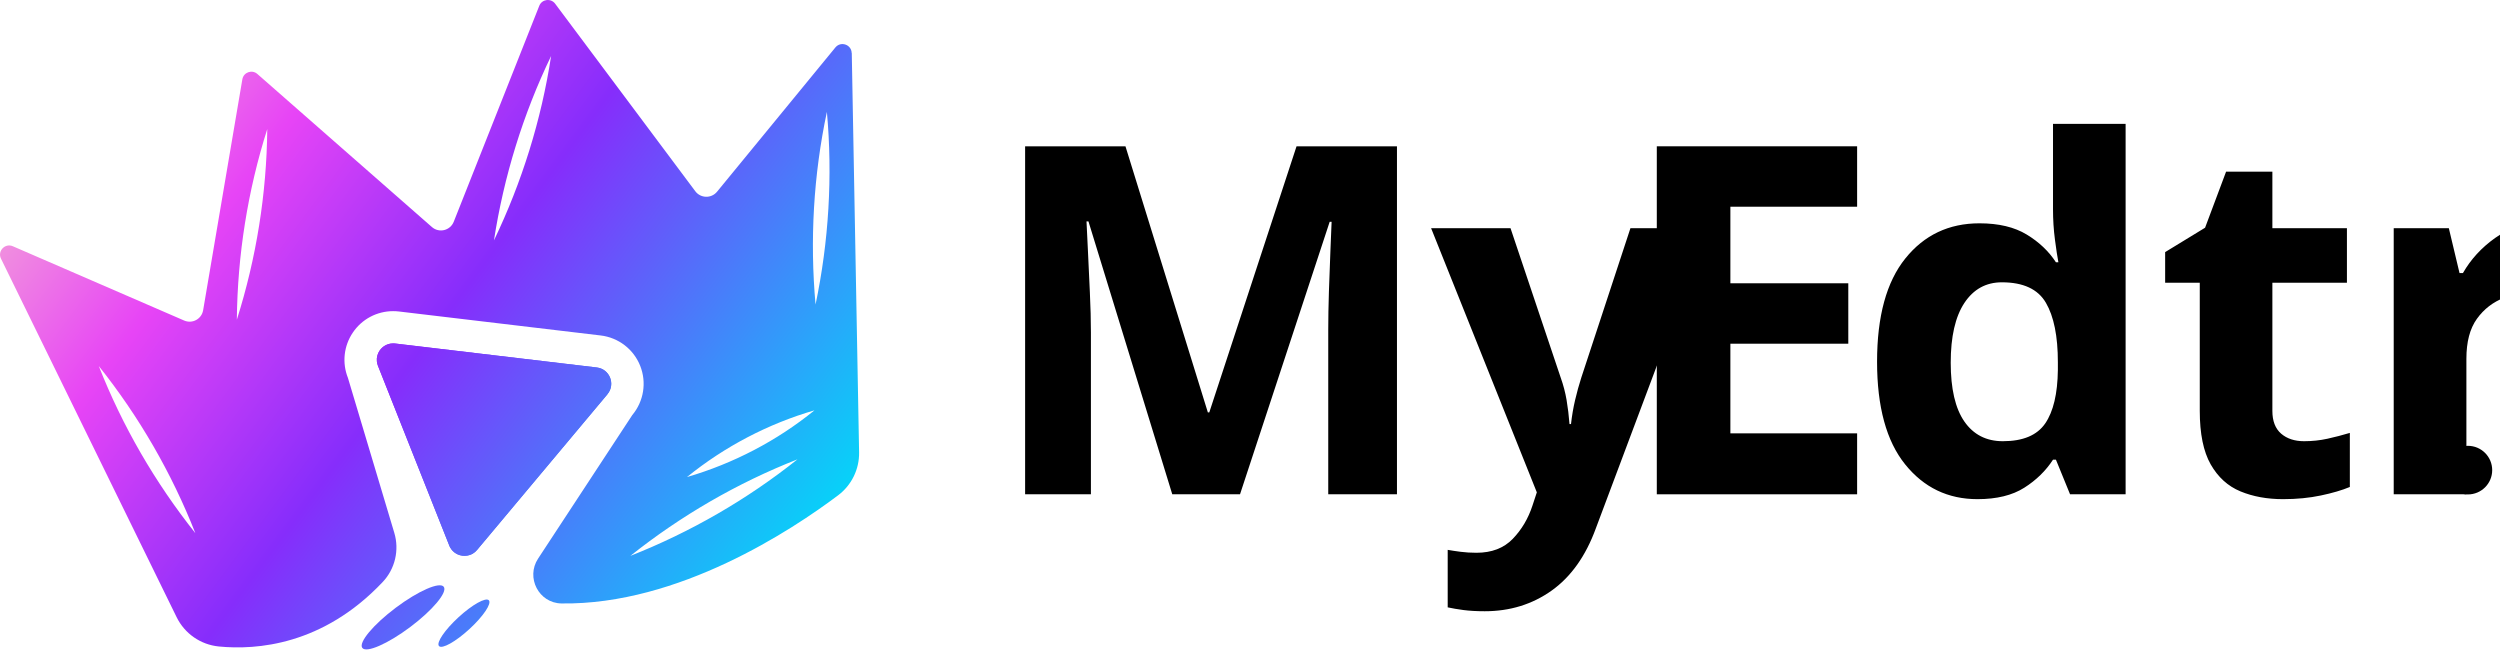
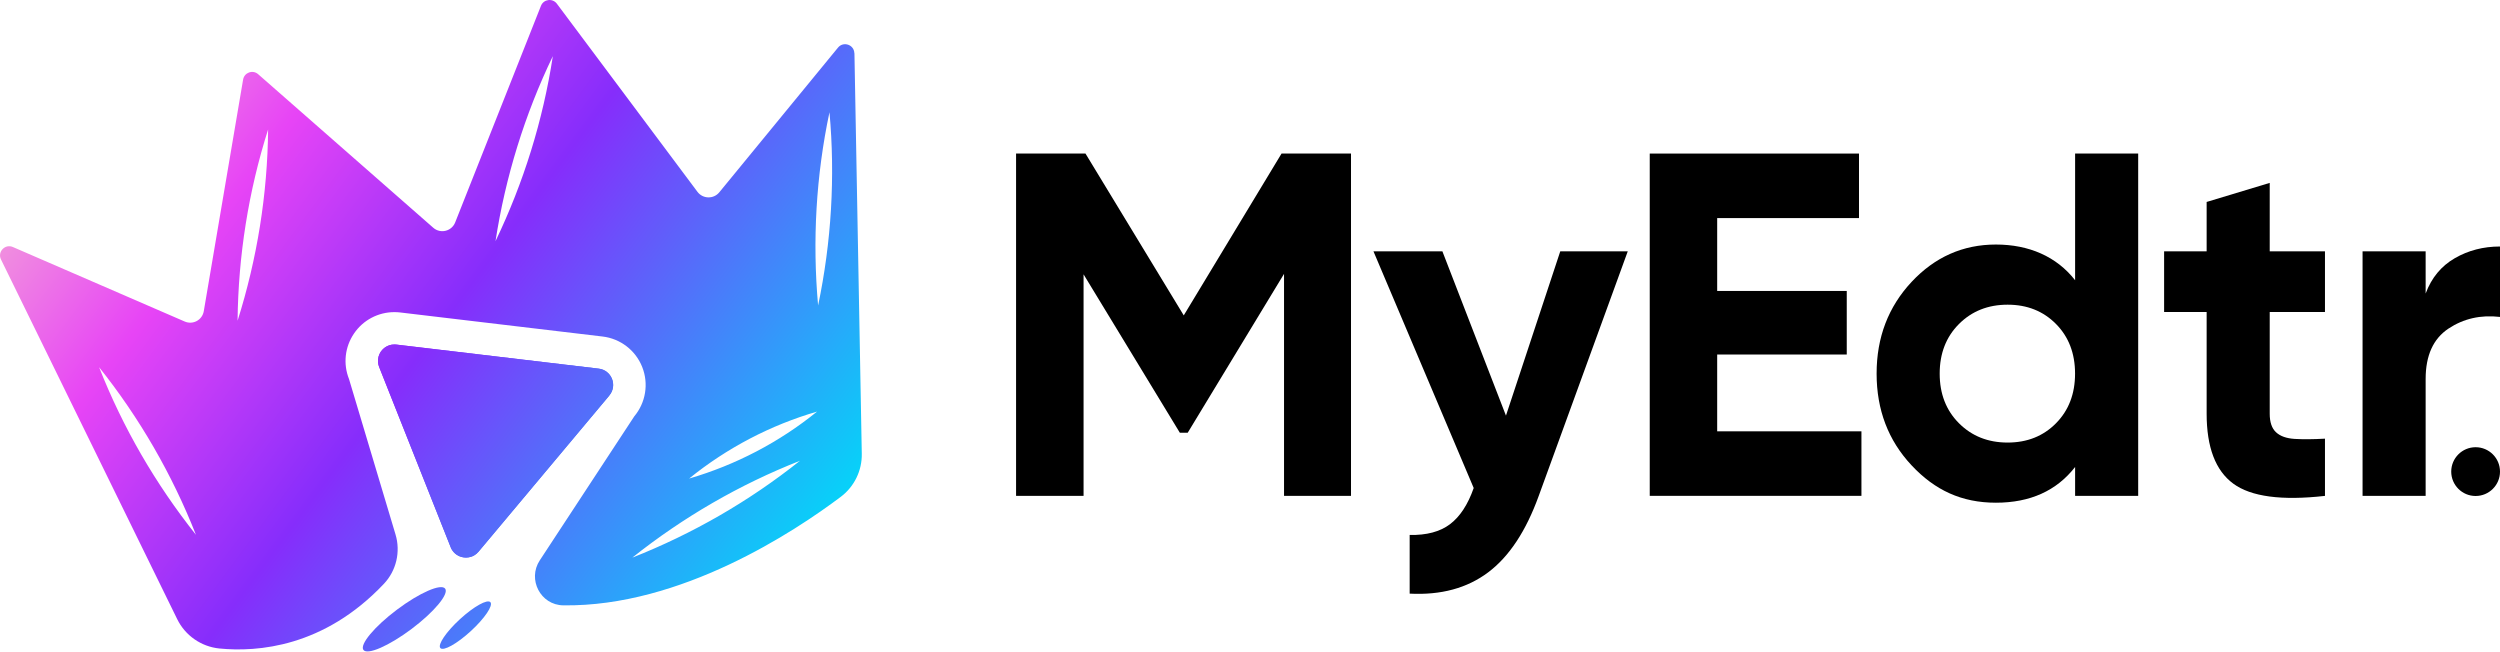
- <svg xmlns="http://www.w3.org/2000/svg" xmlns:xlink="http://www.w3.org/1999/xlink" id="Layer_2" data-name="Layer 2" viewBox="0 0 522.41 135.69">
+ <svg xmlns="http://www.w3.org/2000/svg" xmlns:xlink="http://www.w3.org/1999/xlink" id="Layer_2" data-name="Layer 2" viewBox="0 0 520.78 135.69">
  <defs>
    <style>
      .cls-1 {
        fill: url(#linear-gradient-5);
      }

      .cls-2 {
        fill: url(#linear-gradient-4);
      }

      .cls-3 {
        fill: url(#linear-gradient-3);
      }

      .cls-4 {
        fill: url(#linear-gradient-2);
      }

      .cls-5 {
        fill: url(#linear-gradient);
      }
- 
-       .cls-6 {
-         letter-spacing: -.02em;
-       }
- 
-       .cls-7 {
-         letter-spacing: -.02em;
-       }
- 
-       .cls-8 {
-         letter-spacing: -.03em;
-       }
- 
-       .cls-9 {
-         font-family: Gilroy-Bold, Gilroy;
-         font-size: 101.85px;
-         font-weight: 700;
-       }
    </style>
    <linearGradient id="linear-gradient" x1="-43.32" y1="-17.26" x2="160.09" y2="132.96" gradientUnits="userSpaceOnUse">
      <stop offset="0" stop-color="#19f5f5" />
      <stop offset=".23" stop-color="#f5b7d2" />
      <stop offset=".43" stop-color="#e744f6" />
      <stop offset=".63" stop-color="#862dfb" />
      <stop offset="1" stop-color="#00dbf9" />
    </linearGradient>
    <linearGradient id="linear-gradient-2" x1="-31.98" y1="-32.62" x2="171.44" y2="117.6" xlink:href="#linear-gradient" />
    <linearGradient id="linear-gradient-3" x1="-43.32" y1="-17.26" x2="160.09" y2="132.96" xlink:href="#linear-gradient" />
    <linearGradient id="linear-gradient-4" x1="-68.2" y1="16.43" x2="135.21" y2="166.65" gradientTransform="translate(94.28 -24.73) rotate(36.88)" xlink:href="#linear-gradient" />
    <linearGradient id="linear-gradient-5" x1="-64.3" y1="11.15" x2="139.11" y2="161.36" gradientTransform="translate(113.62 -31.27) rotate(42.56)" xlink:href="#linear-gradient" />
  </defs>
  <g id="Layer_1-2" data-name="Layer 1">
    <g>
-       <text class="cls-9" transform="translate(205.04 103.29)">
-         <tspan class="cls-7" x="0" y="0">My</tspan>
-         <tspan class="cls-8" x="132" y="0">E</tspan>
-         <tspan class="cls-6" x="182.62" y="0">dtr</tspan>
-       </text>
+       <g>
+         <path d="M281.43,31.99v71.3h-13.95v-46.24l-20.07,33.1h-1.63l-20.06-33v46.14h-14.06V31.99h14.46l20.47,33.71,20.37-33.71h14.46Z" />
+         <path d="M325.02,52.36h14.06l-18.54,50.93c-2.65,7.33-6.16,12.65-10.54,15.94-4.38,3.29-9.83,4.77-16.35,4.43v-12.22c3.53.07,6.33-.68,8.4-2.24,2.07-1.56,3.72-4.07,4.94-7.54l-20.88-49.3h14.36l13.24,34.22,11.31-34.22Z" />
+         <path d="M357.71,89.85h30.05v13.44h-44.1V31.99h43.59v13.44h-29.54v15.18h26.99v13.24h-26.99v15.99Z" />
+         <path d="M432.27,31.99h13.14v71.3h-13.14v-6.01c-3.87,4.96-9.37,7.44-16.5,7.44s-12.72-2.6-17.57-7.79c-4.86-5.19-7.28-11.56-7.28-19.1s2.43-13.9,7.28-19.1c4.85-5.19,10.71-7.79,17.57-7.79s12.63,2.48,16.5,7.44v-26.38ZM408.08,88.17c2.68,2.68,6.06,4.02,10.13,4.02s7.44-1.34,10.08-4.02c2.65-2.68,3.97-6.13,3.97-10.34s-1.32-7.66-3.97-10.34c-2.65-2.68-6.01-4.02-10.08-4.02s-7.45,1.34-10.13,4.02-4.02,6.13-4.02,10.34,1.34,7.66,4.02,10.34Z" />
+         <path d="M484.32,64.99h-11.51v21.19c0,1.77.44,3.06,1.32,3.87.88.82,2.17,1.27,3.87,1.38,1.7.1,3.8.09,6.32-.05v11.92c-9.03,1.02-15.4.17-19.1-2.55-3.7-2.72-5.55-7.57-5.55-14.57v-21.19h-8.86v-12.63h8.86v-10.29l13.14-3.97v14.26h11.51v12.63Z" />
+         <path d="M505.3,61.12c1.22-3.26,3.24-5.7,6.06-7.33,2.82-1.63,5.96-2.44,9.42-2.44v14.67c-4.01-.47-7.59.34-10.75,2.44-3.16,2.11-4.74,5.6-4.74,10.49v24.34h-13.14v-50.93h13.14v8.76Z" />
+       </g>
      <g>
        <path class="cls-5" d="M126.93,82.39l-27.25,32.54c-.26.31-.56.56-.88.75-.21.13-.44.23-.67.3-.35.12-.71.17-1.06.17-.33,0-.66-.05-.98-.14-.32-.09-.63-.23-.91-.42-.43-.27-.79-.65-1.06-1.11-.1-.15-.17-.32-.24-.49l-14.9-37.54c-.13-.32-.2-.64-.23-.96-.08-.79.14-1.57.55-2.19.1-.14.2-.27.31-.4.04-.04.07-.07.11-.11.15-.16.32-.3.5-.43.55-.38,1.21-.6,1.92-.6.14,0,.28,0,.42.02l42.15,5.01c2.7.32,3.96,3.51,2.22,5.58Z" />
        <path class="cls-4" d="M177.97,11.09c-.04-1.78-2.27-2.55-3.4-1.18l-24.74,30.16c-1.19,1.44-3.42,1.39-4.54-.11L116,.77c-.9-1.2-2.76-.95-3.31.44l-17.87,45.12c-.73,1.85-3.07,2.43-4.57,1.11-8.17-7.17-29.14-25.56-36.47-31.98-1.12-.99-2.89-.36-3.14,1.12l-8.19,48.24c-.31,1.85-2.27,2.91-3.99,2.15L2.69,51.46c-1.63-.72-3.27,1-2.48,2.6l36.7,74.91c1.68,3.43,5.01,5.74,8.8,6.12,7.89.78,21.78-.26,34.25-13.46,2.6-2.74,3.52-6.69,2.43-10.3l-9.69-32.38c-1.25-3.14-.86-6.68,1.04-9.47,1.89-2.8,5.04-4.46,8.41-4.46.41,0,.81.02,1.22.07l42.15,5.01c3.71.44,6.88,2.87,8.26,6.35,1.38,3.48.74,7.42-1.66,10.29l-19.68,29.99c-2.6,3.96.15,9.31,4.9,9.37,24.47.34,48.2-15.38,57.81-22.61,2.81-2.12,4.44-5.46,4.37-8.99l-1.53-83.41ZM20.64,76.49c8.42,10.55,15.23,22.36,20.18,34.92-8.41-10.57-15.24-22.36-20.18-34.92ZM49.49,66.81c.14-13.5,2.27-26.97,6.36-39.84-.13,13.51-2.29,26.97-6.36,39.84ZM103.22,50.23c2.06-13.35,6.08-26.37,11.94-38.53-2.04,13.35-6.09,26.36-11.94,38.53ZM131.72,116.16c10.57-8.41,22.36-15.24,34.93-20.18-10.56,8.42-22.37,15.22-34.93,20.18ZM143.55,99.69c7.85-6.36,16.95-11.13,26.65-13.95-7.85,6.38-16.96,11.12-26.65,13.95ZM170.42,63.64c-1.21-13.45-.43-27.05,2.37-40.26,1.22,13.44.4,27.05-2.37,40.26Z" />
        <path class="cls-3" d="M126.93,82.39l-27.25,32.54c-.26.31-.56.56-.88.75-.21.13-.43.22-.67.3-.67.21-1.38.22-2.04.03-.32-.09-.63-.23-.91-.42-.42-.27-.78-.65-1.06-1.11-.1-.15-.17-.32-.24-.49l-14.9-37.54c-.13-.32-.2-.64-.23-.96-.08-.79.14-1.57.55-2.19.1-.14.2-.27.31-.4.04-.04.07-.07.11-.11.15-.16.32-.3.5-.43.55-.38,1.21-.6,1.92-.6.14,0,.28,0,.42.02l42.15,5.01c2.7.32,3.96,3.51,2.22,5.58Z" />
        <ellipse class="cls-2" cx="84.22" cy="128.99" rx="10.64" ry="2.52" transform="translate(-60.56 76.37) rotate(-36.88)" />
        <ellipse class="cls-1" cx="96.95" cy="130.22" rx="7.07" ry="1.68" transform="translate(-62.54 99.88) rotate(-42.56)" />
      </g>
      <circle cx="515.7" cy="98.24" r="5.08" />
    </g>
  </g>
</svg>
